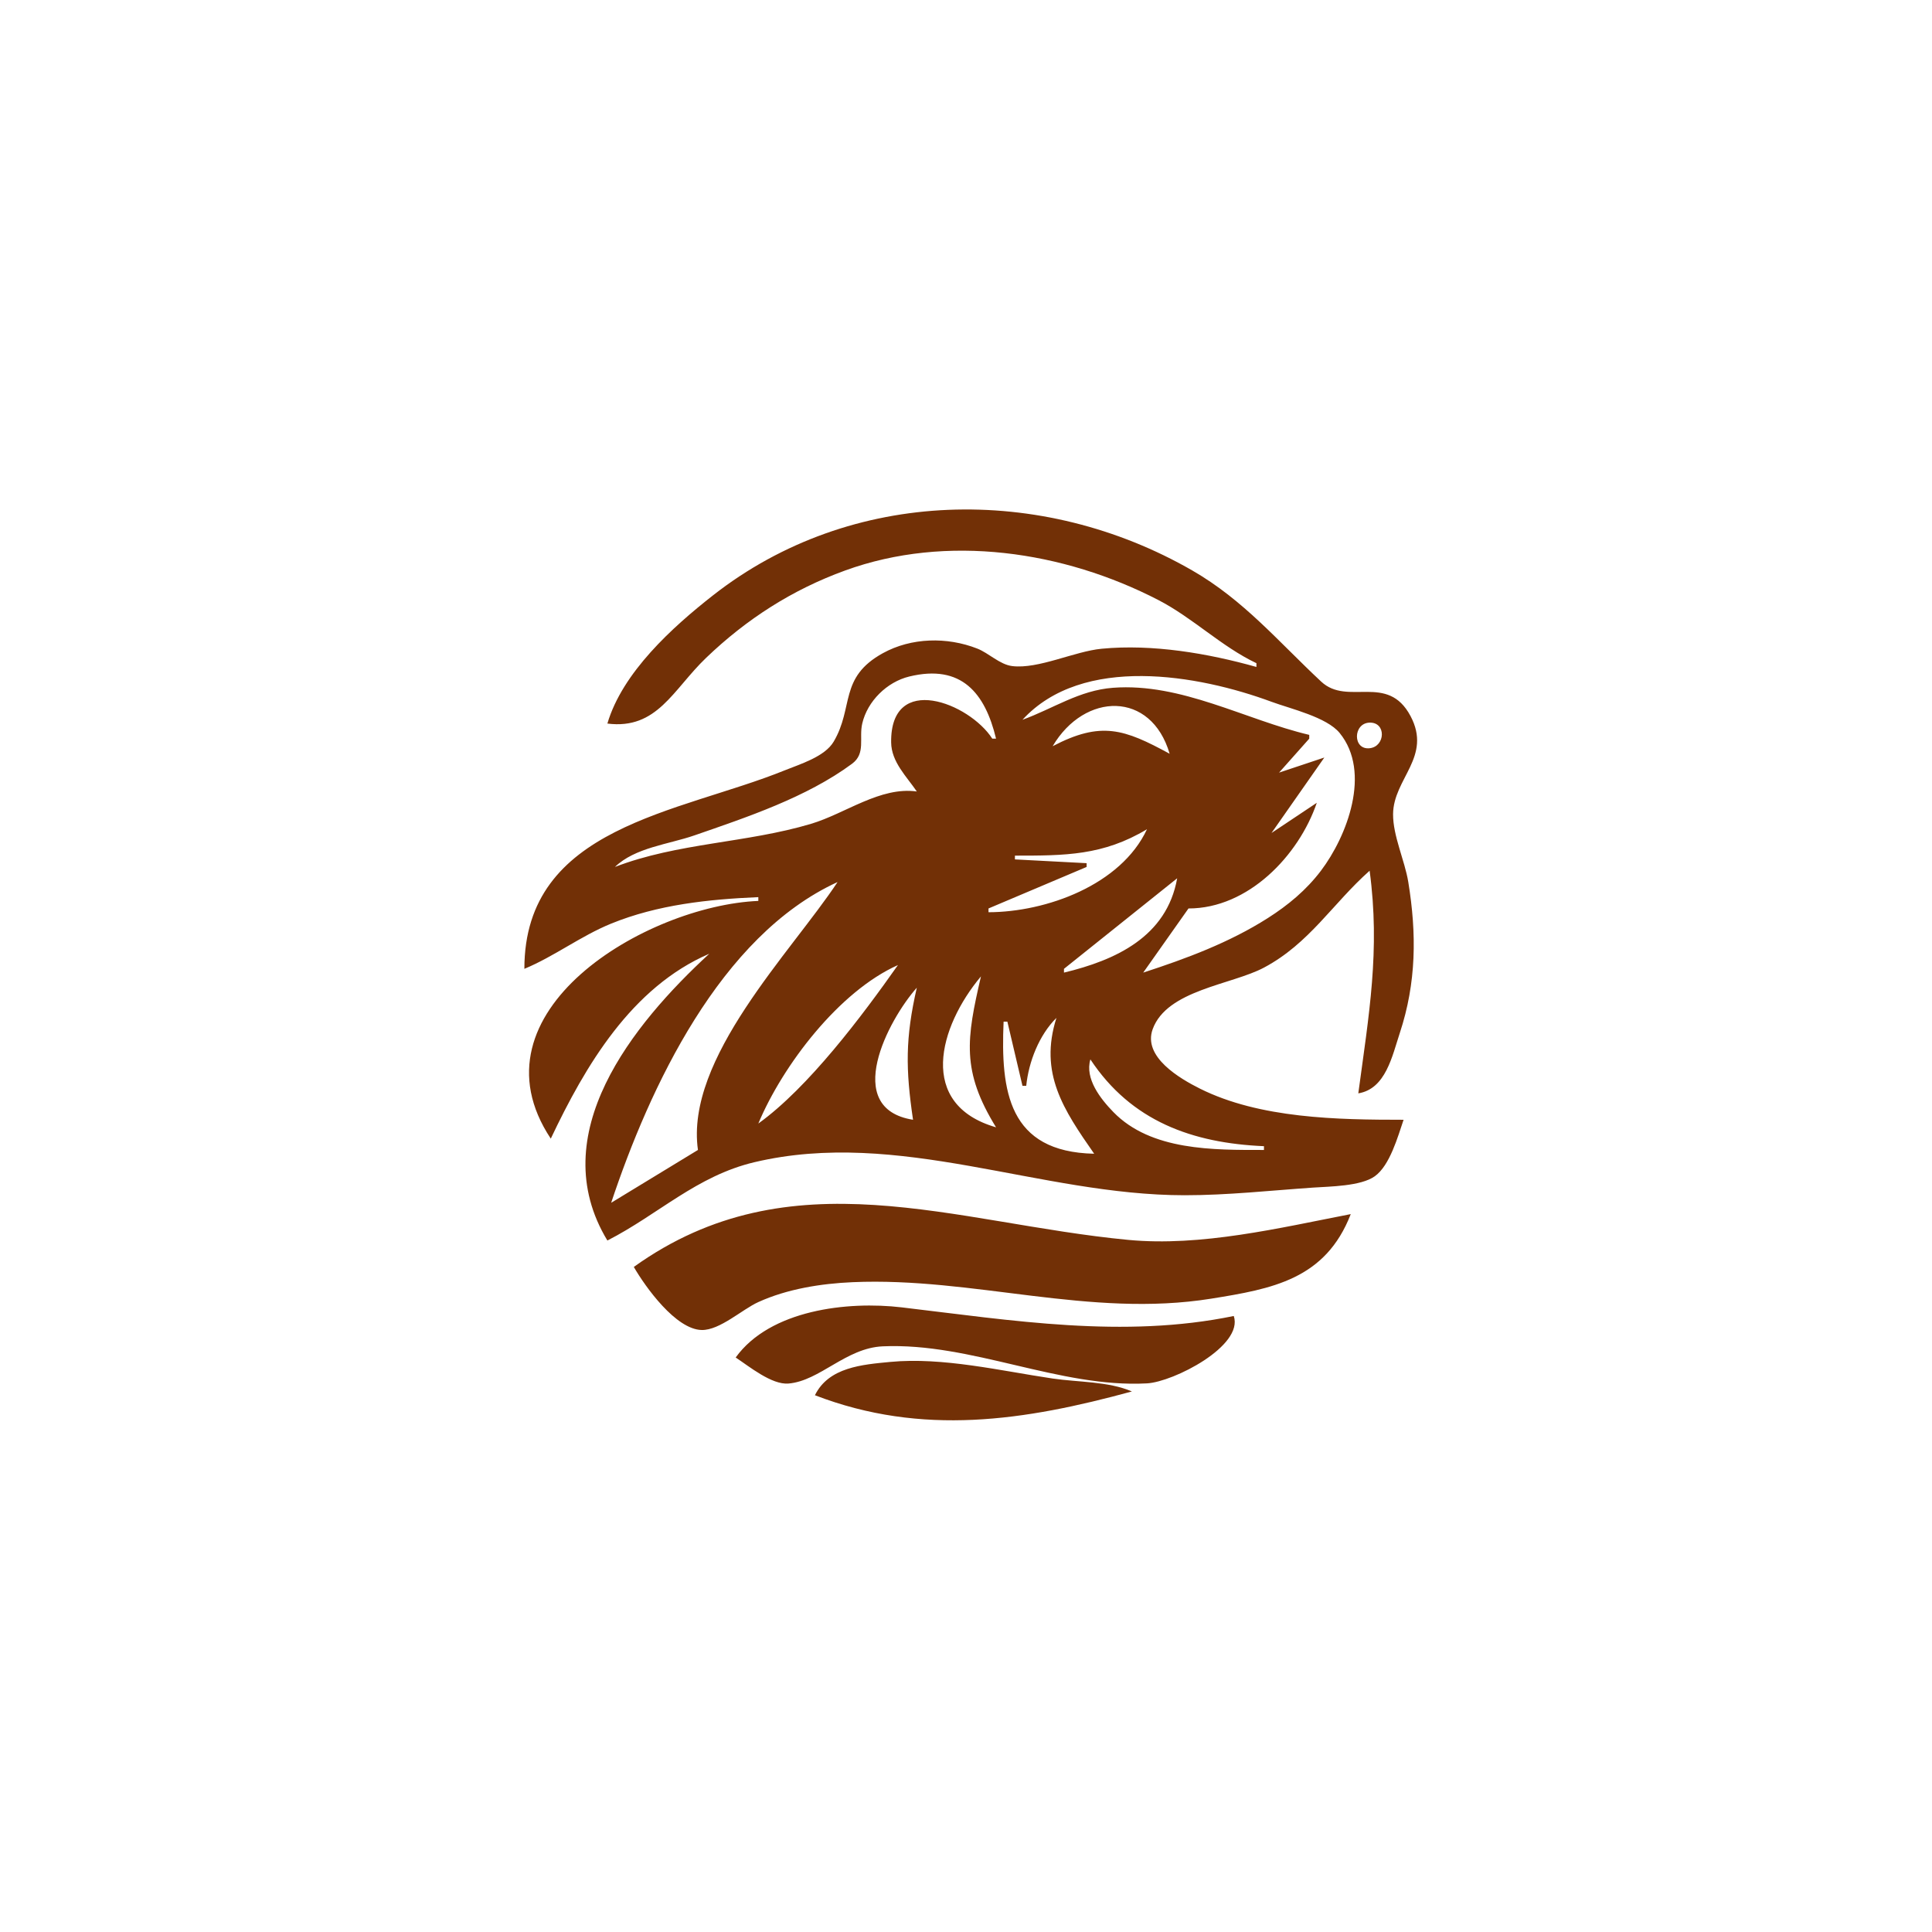
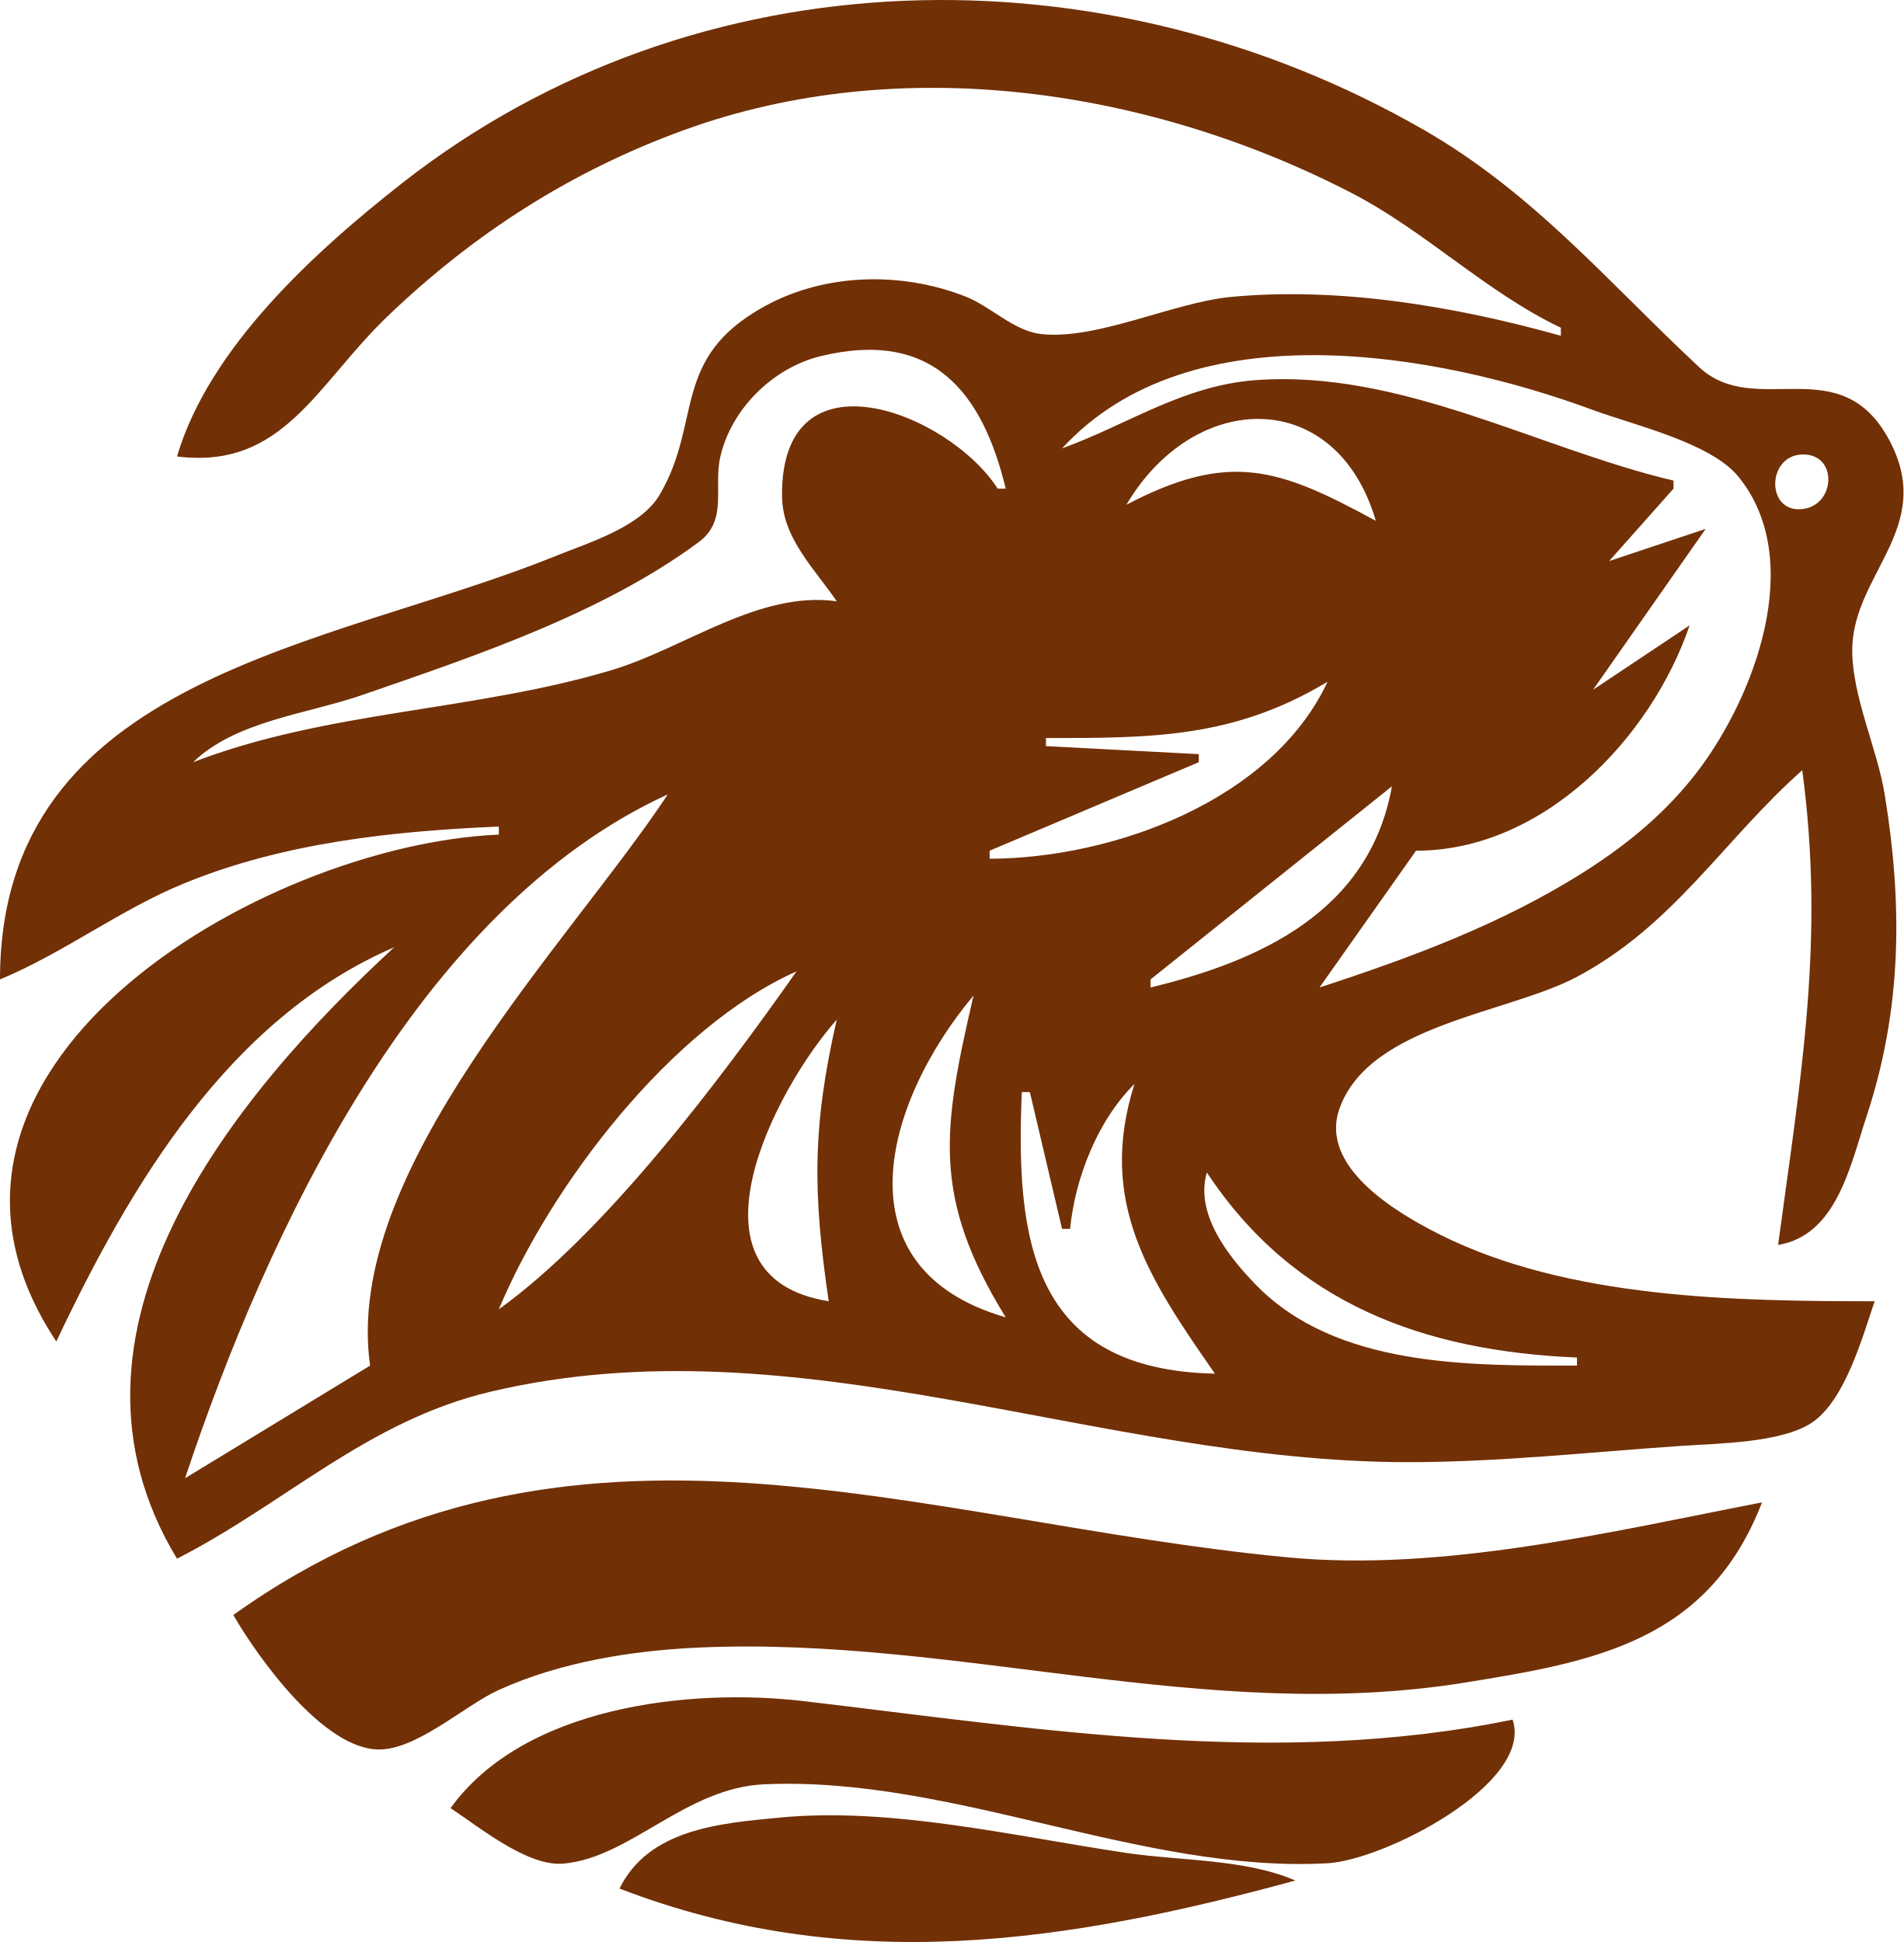
- <svg xmlns="http://www.w3.org/2000/svg" version="1.1" id="svg9" width="512" height="512" viewBox="0 0 512 512">
+ <svg xmlns="http://www.w3.org/2000/svg" version="1.1" id="svg9" width="236.585" height="241.378" viewBox="0 0 236.585 241.378">
  <defs id="defs13" />
-   <g id="g15">
-     <path style="fill:#723006;stroke:none" d="m 160.964,191.751 c 13.203,1.667 17.336,-8.959 26.17,-17.424 10.734,-10.287 22.826,-18.052 36.83,-23.14 26.979,-9.802 57.932,-5.14 83,7.822 9.196,4.756 16.701,12.324 26,16.742 v 1 c -12.911,-3.63 -27.564,-6.114 -41,-4.83 -7.226,0.69 -16.786,5.443 -23.715,4.598 -3.309,-0.404 -6.196,-3.44 -9.285,-4.649 -7.976,-3.121 -17.445,-2.933 -24.999,1.233 -11.695,6.449 -7.643,14.307 -13.029,23.435 -2.362,4.003 -8.896,5.958 -12.972,7.609 -28.038,11.358 -69,14.793 -69,52.604 7.953,-3.3 14.938,-8.7 23,-11.985 12.328,-5.024 25.813,-6.449 39,-7.015 v 1 c -29.7,1.279 -77.316,29.387 -55,63 9.161,-19.334 21.375,-40.099 42,-49 -20.242,18.657 -44.021,47.905 -27,76 13.461,-6.872 23.679,-17.15 39,-20.764 38.27,-9.026 75.547,8.764 114,8.764 11.391,0 22.655,-1.249 34,-2.025 4.439,-0.303 12.662,-0.354 16.363,-2.999 4.006,-2.864 6.113,-10.501 7.637,-14.976 -17.435,0 -38.105,-0.316 -54,-8.27 -5.271,-2.638 -15.157,-8.382 -12.497,-15.729 3.77,-10.413 20.92,-11.76 29.497,-16.324 12.065,-6.421 18.199,-16.979 28,-25.677 2.843,21.116 -0.198,38.192 -3,59 7.264,-1.182 8.975,-9.873 10.999,-16 4.398,-13.311 4.492,-26.265 2.247,-40 -0.94,-5.754 -4.073,-12.234 -4.03,-18 0.07,-9.437 10.382,-15.154 4.62,-25.996 -6.099,-11.474 -16.625,-2.547 -23.666,-9.117 -11.297,-10.54 -20.511,-21.596 -34.17,-29.459 -39.8,-22.909 -90.357,-22.125 -127,6.587 -10.773,8.441 -24.012,20.433 -28,33.985 m 103,4 h -1 c -6.056,-9.449 -27.037,-17.708 -26.801,1 0.065,5.177 4.07,8.989 6.801,13 -9.684,-1.354 -18.9,5.839 -28,8.562 -17.102,5.118 -35.323,5.014 -52,11.438 5.309,-5.135 14.176,-5.983 21,-8.344 13.986,-4.838 29.819,-10.115 41.837,-19.005 3.687,-2.727 1.799,-6.759 2.7,-10.651 1.378,-5.95 6.557,-11.031 12.463,-12.467 13.865,-3.37 20.097,4.418 23,16.467 m 39,62 12,-17 c 15.815,0.017 29.227,-14.006 34,-28 l -12,8 14,-20 -12,4 8,-9 v -1 c -17.014,-4.032 -33.906,-13.841 -52,-12.482 -8.958,0.673 -15.843,5.514 -24,8.482 15.923,-17.372 46.62,-11.943 66,-4.772 5.03,1.862 14.614,4.043 18.066,8.282 8.468,10.401 1.942,27.365 -4.966,36.49 -3.887,5.135 -8.687,9.117 -14.1,12.564 -10.161,6.471 -21.59,10.723 -33,14.436 m 7,-58 c -12,-6.526 -18.134,-8.734 -31,-2 8.485,-14.374 26.118,-14.711 31,2 m 53,-8.248 c 4.443,-0.124 4.19,6.289 0.05,6.782 -4.584,0.546 -4.491,-6.659 -0.05,-6.782 m -59,28.248 c -6.899,14.793 -26.697,21.958 -42,22 v -1 l 26,-11 v -1 l -19,-1 v -1 c 13.246,0 23.355,0.004 35,-7 m 8,13 c -2.773,15.545 -16.369,21.716 -30,25 v -1 l 30,-24 m -90,1 c -12.285,18.59 -40.443,46.76 -37,71 l -23,14 c 10.167,-30.501 28.831,-70.723 60,-85 m 16,22 c -9.453,13.419 -23.685,32.423 -37,42 6.47,-15.458 21.428,-35.06 37,-42 m 22,3 c -3.831,16.558 -5.241,25.013 4,40 -20.938,-6.043 -15.199,-26.623 -4,-40 m -17,3 c -3.069,13.386 -2.97,21.611 -1,35 -18.929,-3.008 -6.589,-26.468 1,-35 m 37,8 c -4.652,14.675 1.856,24.289 10,36 -22.77,-0.472 -24.79,-16.606 -24,-35 h 1 l 4,17 h 1 c 0.638,-6.361 3.429,-13.477 8,-18 m 9,11 c 10.843,16.392 27.047,22.186 46,23 v 1 c -13.349,0 -29.895,0.242 -39.907,-10.043 -3.438,-3.532 -7.601,-8.842 -6.093,-13.957 m -121,55 c 3.061,5.296 11.136,16.587 18,16.712 4.798,0.088 10.693,-5.444 15,-7.4 7.687,-3.489 16.602,-4.905 25,-5.273 31.946,-1.398 62.852,9.535 95,4.371 16.135,-2.591 30.301,-5.088 37,-22.41 -18.887,3.663 -39.662,8.671 -59,6.83 -46.023,-4.379 -89.352,-22.655 -131,7.17 m 27,24 c 3.538,2.333 9.544,7.285 14,6.902 8.347,-0.717 15.176,-9.429 25,-9.863 23.48,-1.035 46.843,11.076 70,9.817 7.015,-0.382 25.656,-9.905 23,-17.856 -29.256,6.035 -58.68,1.176 -88,-2.285 -14.375,-1.698 -34.889,0.654 -44,13.285 m 21,10 c 28.43,10.952 55.64,6.741 84,-1 -6.249,-2.696 -14.279,-2.433 -21,-3.427 -13.71,-2.03 -29.129,-5.723 -43,-4.403 -7.486,0.712 -16.345,1.399 -20,8.83 z" id="path177" />
+   <g id="g15" transform="translate(0,-270.6224)">
+     <path style="fill:#723006;stroke:none" d="m 22,327.358 c 13.203,1.667 17.336,-8.959 26.17,-17.424 10.734,-10.287 22.826,-18.052 36.83,-23.14 26.979,-9.802 57.932,-5.14 83,7.822 9.196,4.756 16.701,12.324 26,16.742 v 1 c -12.911,-3.63 -27.564,-6.114 -41,-4.83 -7.226,0.69 -16.786,5.443 -23.715,4.598 -3.309,-0.404 -6.196,-3.44 -9.285,-4.649 -7.976,-3.121 -17.445,-2.933 -24.999,1.233 -11.695,6.449 -7.643,14.307 -13.029,23.435 -2.362,4.003 -8.896,5.958 -12.972,7.609 -28.038,11.358 -69,14.793 -69,52.604 7.953,-3.3 14.938,-8.7 23,-11.985 12.328,-5.024 25.813,-6.449 39,-7.015 v 1 c -29.7,1.279 -77.316,29.387 -55,63 9.161,-19.334 21.375,-40.099 42,-49 -20.242,18.657 -44.021,47.905 -27,76 13.461,-6.872 23.679,-17.15 39,-20.764 38.27,-9.026 75.547,8.764 114,8.764 11.391,0 22.655,-1.249 34,-2.025 4.439,-0.303 12.662,-0.354 16.363,-2.999 4.006,-2.864 6.113,-10.501 7.637,-14.976 -17.435,0 -38.105,-0.316 -54,-8.27 -5.271,-2.638 -15.157,-8.382 -12.497,-15.729 3.77,-10.413 20.92,-11.76 29.497,-16.324 12.065,-6.421 18.199,-16.979 28,-25.677 2.843,21.116 -0.198,38.192 -3,59 7.264,-1.182 8.975,-9.873 10.999,-16 4.398,-13.311 4.492,-26.265 2.247,-40 -0.94,-5.754 -4.073,-12.234 -4.03,-18 0.07,-9.437 10.382,-15.154 4.62,-25.996 -6.099,-11.474 -16.625,-2.547 -23.666,-9.117 -11.297,-10.54 -20.511,-21.596 -34.17,-29.459 C 137.2,263.877 86.643,264.661 50,293.373 39.227,301.814 25.988,313.806 22,327.358 m 103,4 h -1 c -6.056,-9.449 -27.037,-17.708 -26.801,1 0.065,5.177 4.07,8.989 6.801,13 -9.684,-1.354 -18.9,5.839 -28,8.562 -17.102,5.118 -35.323,5.014 -52,11.438 5.309,-5.135 14.176,-5.983 21,-8.344 13.986,-4.838 29.819,-10.115 41.837,-19.005 3.687,-2.727 1.799,-6.759 2.7,-10.651 1.378,-5.95 6.557,-11.031 12.463,-12.467 13.865,-3.37 20.097,4.418 23,16.467 m 39,62 12,-17 c 15.815,0.017 29.227,-14.006 34,-28 l -12,8 14,-20 -12,4 8,-9 v -1 c -17.014,-4.032 -33.906,-13.841 -52,-12.482 -8.958,0.673 -15.843,5.514 -24,8.482 15.923,-17.372 46.62,-11.943 66,-4.772 5.03,1.862 14.614,4.043 18.066,8.282 8.468,10.401 1.942,27.365 -4.966,36.49 -3.887,5.135 -8.687,9.117 -14.1,12.564 -10.161,6.471 -21.59,10.723 -33,14.436 m 7,-58 c -12,-6.526 -18.134,-8.734 -31,-2 8.485,-14.374 26.118,-14.711 31,2 m 53,-8.248 c 4.443,-0.124 4.19,6.289 0.05,6.782 -4.584,0.546 -4.491,-6.659 -0.05,-6.782 m -59,28.248 c -6.899,14.793 -26.697,21.958 -42,22 v -1 l 26,-11 v -1 l -19,-1 v -1 c 13.246,0 23.355,0.004 35,-7 m 8,13 c -2.773,15.545 -16.369,21.716 -30,25 v -1 l 30,-24 m -90,1 c -12.285,18.59 -40.443,46.76 -37,71 l -23,14 c 10.167,-30.501 28.831,-70.723 60,-85 m 16,22 c -9.453,13.419 -23.685,32.423 -37,42 6.47,-15.458 21.428,-35.06 37,-42 m 22,3 c -3.831,16.558 -5.241,25.013 4,40 -20.938,-6.043 -15.199,-26.623 -4,-40 m -17,3 c -3.069,13.386 -2.97,21.611 -1,35 -18.929,-3.008 -6.589,-26.468 1,-35 m 37,8 c -4.652,14.675 1.856,24.289 10,36 -22.77,-0.472 -24.79,-16.606 -24,-35 h 1 l 4,17 h 1 c 0.638,-6.361 3.429,-13.477 8,-18 m 9,11 c 10.843,16.392 27.047,22.186 46,23 v 1 c -13.349,0 -29.895,0.242 -39.907,-10.043 -3.438,-3.532 -7.601,-8.842 -6.093,-13.957 m -121,55 c 3.061,5.296 11.136,16.587 18,16.712 4.798,0.088 10.693,-5.444 15,-7.4 7.687,-3.489 16.602,-4.905 25,-5.273 31.946,-1.398 62.852,9.535 95,4.371 16.135,-2.591 30.301,-5.088 37,-22.41 -18.887,3.663 -39.662,8.671 -59,6.83 C 113.977,459.809 70.648,441.533 29,471.358 m 27,24 c 3.538,2.333 9.544,7.285 14,6.902 8.347,-0.717 15.176,-9.429 25,-9.863 23.48,-1.035 46.843,11.076 70,9.817 7.015,-0.382 25.656,-9.905 23,-17.856 -29.256,6.035 -58.68,1.176 -88,-2.285 C 85.625,480.375 65.111,482.727 56,495.358 m 21,10 c 28.43,10.952 55.64,6.741 84,-1 -6.249,-2.696 -14.279,-2.433 -21,-3.427 -13.71,-2.03 -29.129,-5.723 -43,-4.403 -7.486,0.712 -16.345,1.399 -20,8.83 z" id="path177" />
  </g>
</svg>
